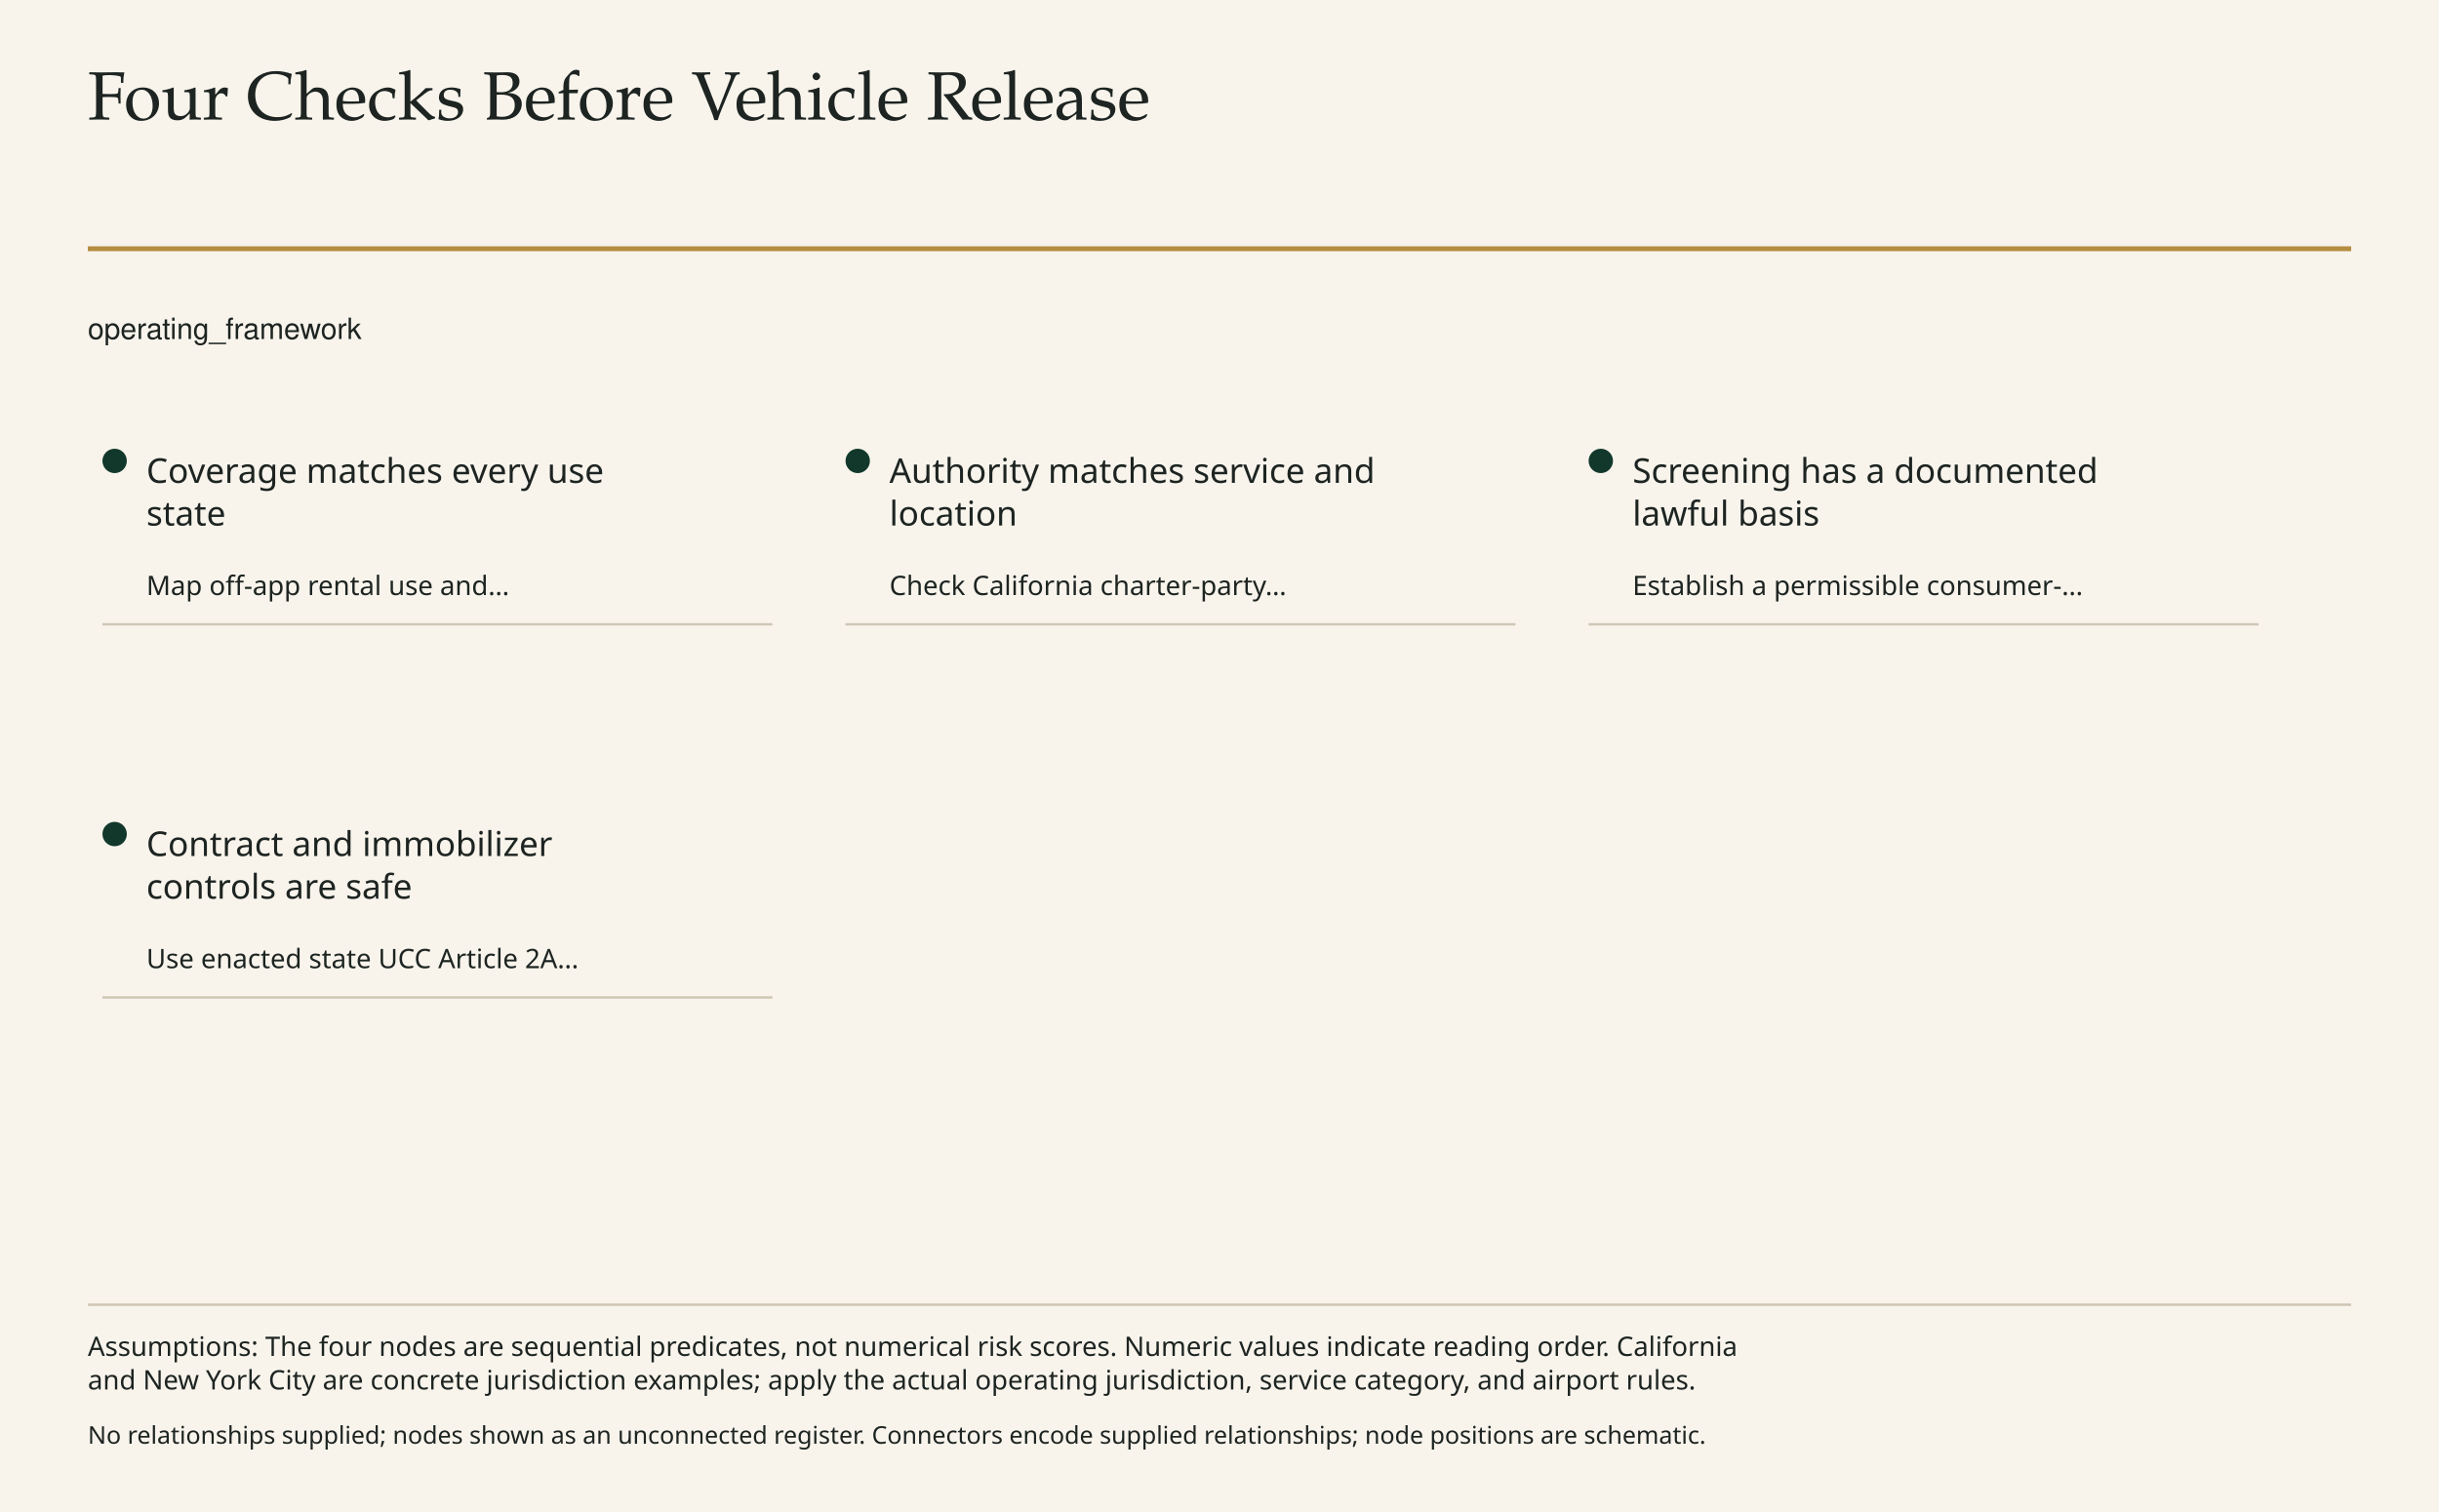
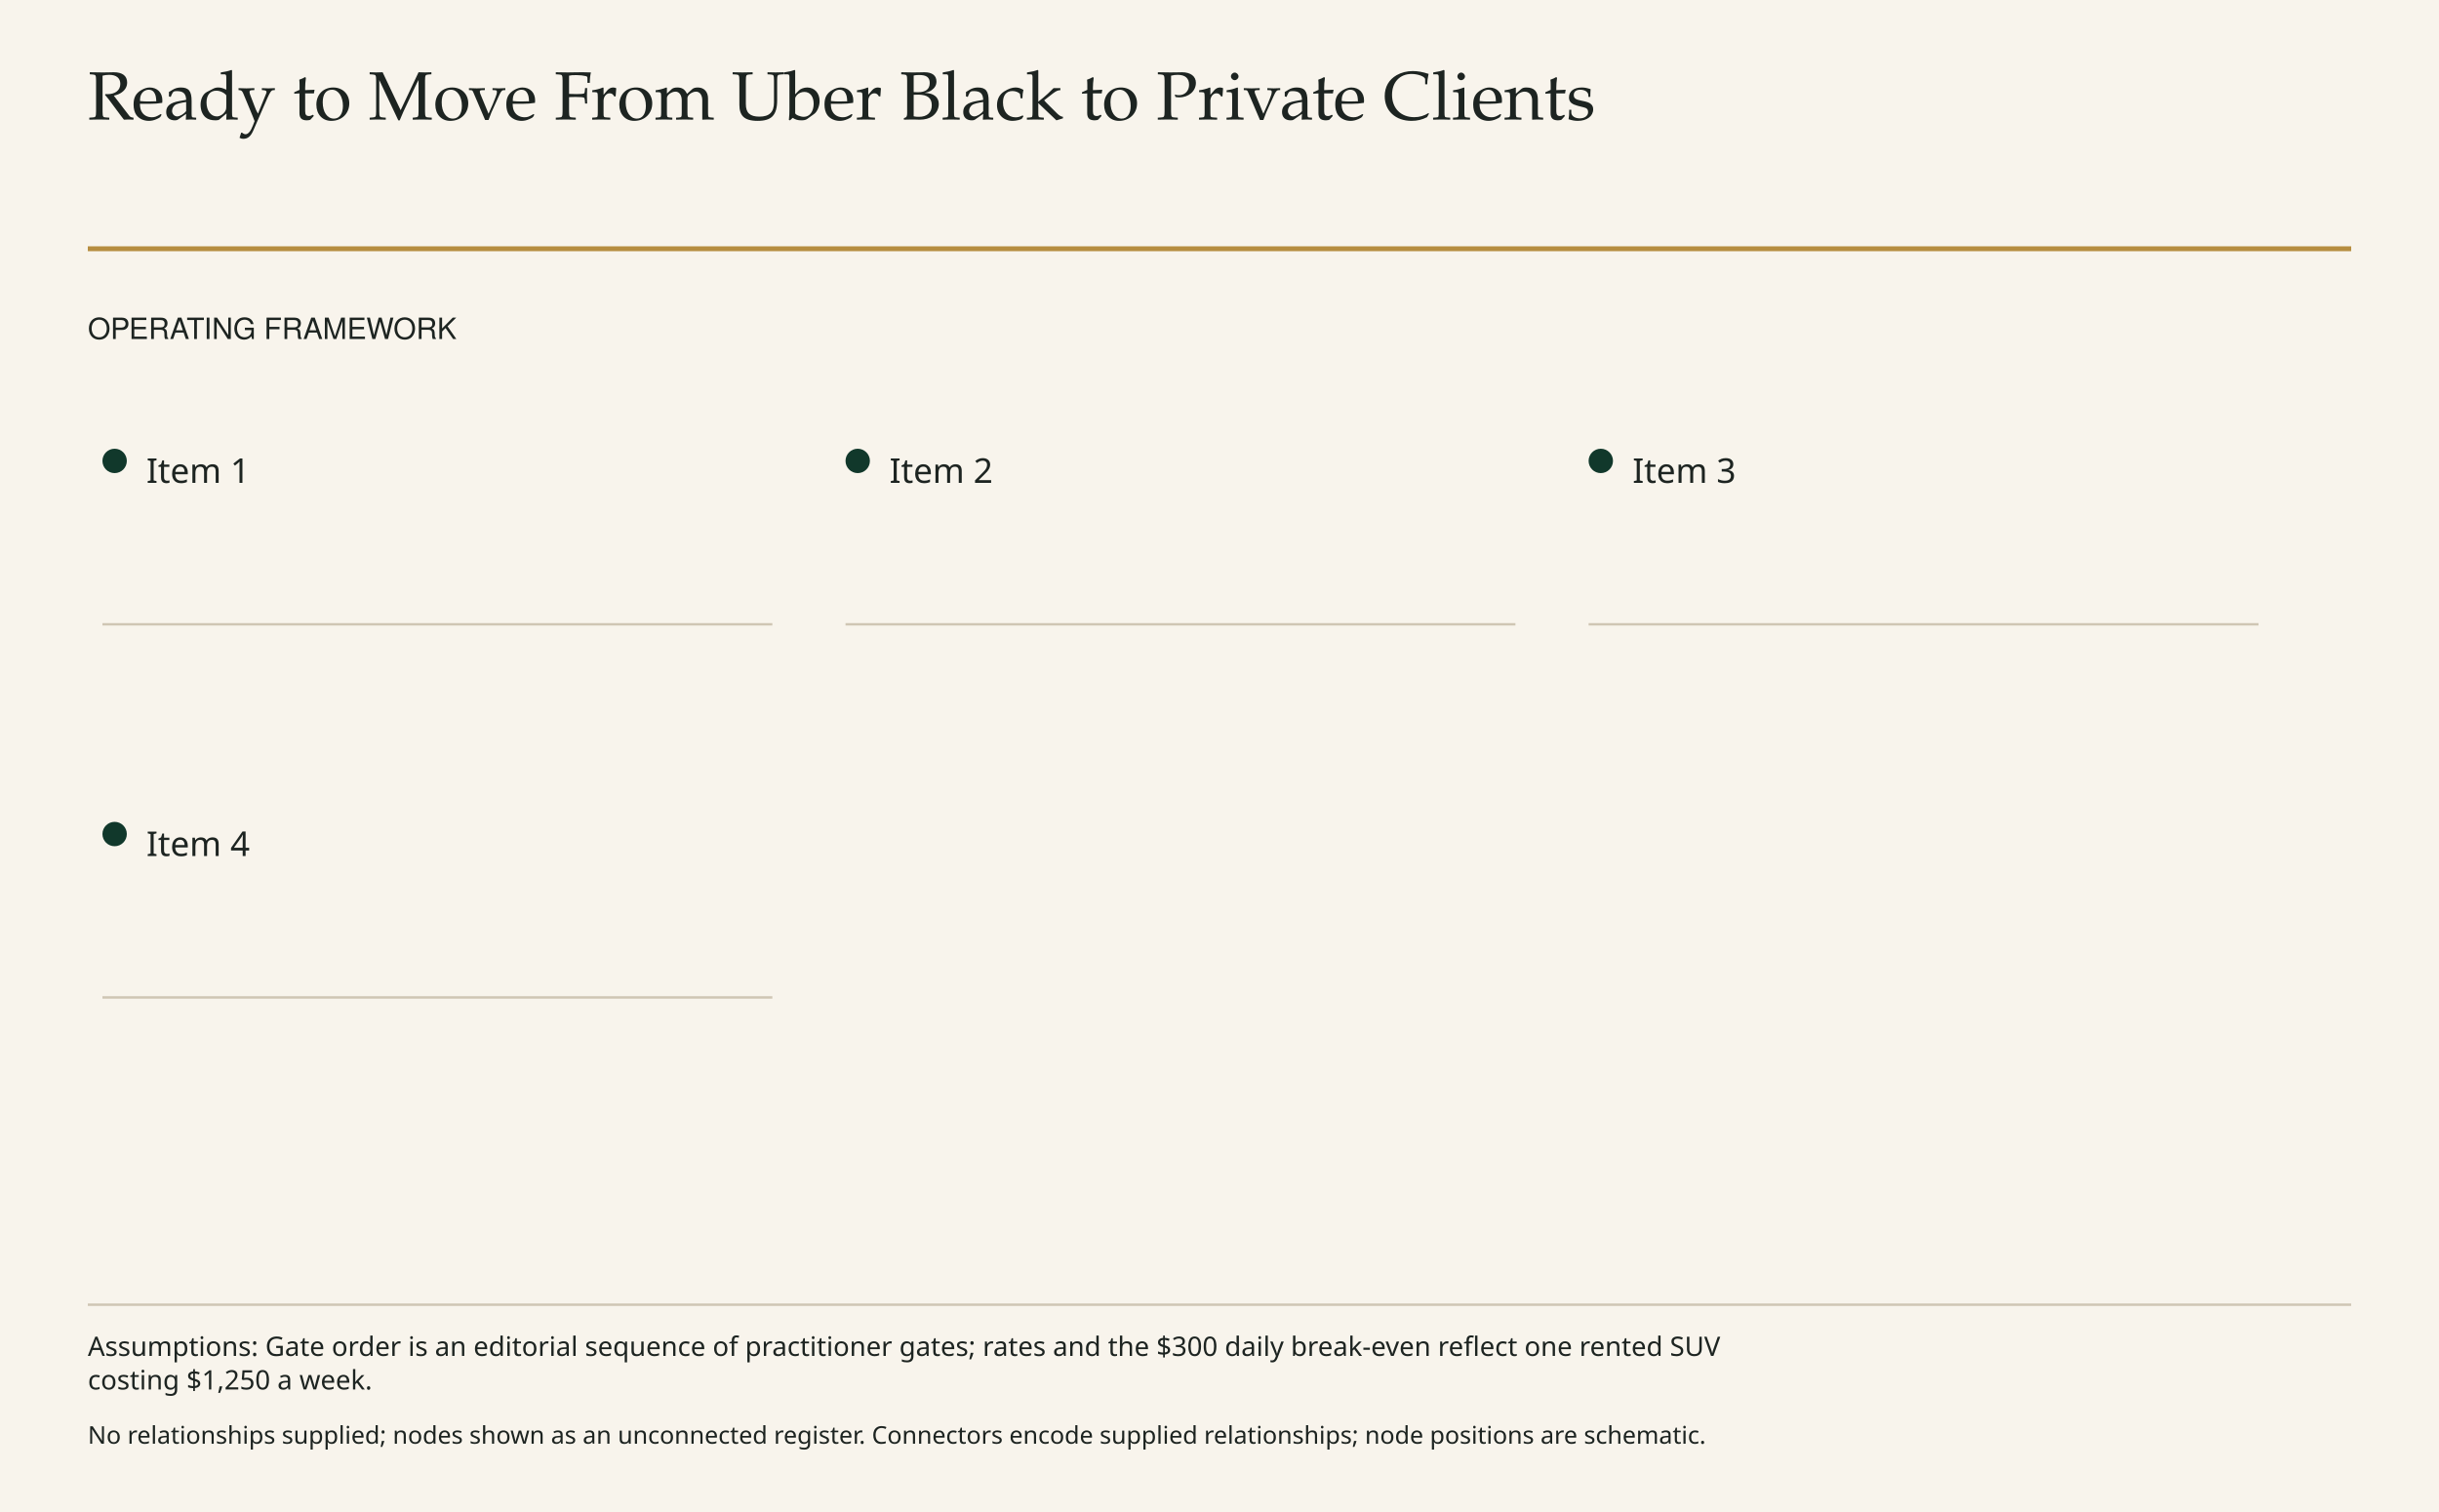
<svg xmlns="http://www.w3.org/2000/svg" viewBox="0 0 1000 620" role="img">
  <rect x="0" y="0" width="1000" height="620" fill="#F8F4EC" stroke="none" stroke-width="1" />
  <text x="36" y="49" font-family="Palatino, Georgia, serif" font-size="28" fill="#1D2421" text-anchor="start" style="font-variant-numeric:tabular-nums">
-     <tspan x="36" dy="0">Four Checks Before Vehicle Release</tspan>
+     <tspan x="36" dy="0">Ready to Move From Uber Black to Private Clients</tspan>
  </text>
  <line x1="36" y1="102" x2="964" y2="102" stroke="#B68D40" stroke-width="2" />
  <text x="36" y="139" font-family="Helvetica, sans-serif" font-size="12" fill="#1D2421" text-anchor="start" style="font-variant-numeric:tabular-nums">
-     <tspan x="36" dy="0">operating_framework</tspan>
+     <tspan x="36" dy="0">OPERATING FRAMEWORK</tspan>
  </text>
  <line x1="42.0" y1="256.0" x2="316.667" y2="256.0" stroke="#CFC6B4" stroke-width="1" />
  <circle cx="47.0" cy="189.0" r="5" fill="#11382B" stroke="none" stroke-width="1" />
  <text x="60.0" y="198.0" font-family="Optima, Calibri, sans-serif" font-size="14" fill="#1D2421" text-anchor="start" style="font-variant-numeric:tabular-nums">
-     <tspan x="60.0" dy="0">Coverage matches every use</tspan>
-     <tspan x="60.0" dy="17.5">state</tspan>
+     <tspan x="60.0" dy="0">Item 1</tspan>
  </text>
  <text x="60.0" y="244.0" font-family="Optima, Calibri, sans-serif" font-size="11" fill="#1D2421" text-anchor="start" style="font-variant-numeric:tabular-nums">
-     <tspan x="60.0" dy="0">Map off-app rental use and…</tspan>
+     <tspan x="60.0" dy="0" />
  </text>
  <line x1="346.667" y1="256.0" x2="621.333" y2="256.0" stroke="#CFC6B4" stroke-width="1" />
  <circle cx="351.667" cy="189.0" r="5" fill="#11382B" stroke="none" stroke-width="1" />
  <text x="364.667" y="198.0" font-family="Optima, Calibri, sans-serif" font-size="14" fill="#1D2421" text-anchor="start" style="font-variant-numeric:tabular-nums">
-     <tspan x="364.667" dy="0">Authority matches service and</tspan>
-     <tspan x="364.667" dy="17.5">location</tspan>
+     <tspan x="364.667" dy="0">Item 2</tspan>
  </text>
  <text x="364.667" y="244.0" font-family="Optima, Calibri, sans-serif" font-size="11" fill="#1D2421" text-anchor="start" style="font-variant-numeric:tabular-nums">
-     <tspan x="364.667" dy="0">Check California charter-party…</tspan>
+     <tspan x="364.667" dy="0" />
  </text>
  <line x1="651.333" y1="256.0" x2="926.0" y2="256.0" stroke="#CFC6B4" stroke-width="1" />
  <circle cx="656.333" cy="189.0" r="5" fill="#11382B" stroke="none" stroke-width="1" />
  <text x="669.333" y="198.0" font-family="Optima, Calibri, sans-serif" font-size="14" fill="#1D2421" text-anchor="start" style="font-variant-numeric:tabular-nums">
-     <tspan x="669.333" dy="0">Screening has a documented</tspan>
-     <tspan x="669.333" dy="17.5">lawful basis</tspan>
+     <tspan x="669.333" dy="0">Item 3</tspan>
  </text>
  <text x="669.333" y="244.0" font-family="Optima, Calibri, sans-serif" font-size="11" fill="#1D2421" text-anchor="start" style="font-variant-numeric:tabular-nums">
-     <tspan x="669.333" dy="0">Establish a permissible consumer-…</tspan>
+     <tspan x="669.333" dy="0" />
  </text>
  <line x1="42.0" y1="409.0" x2="316.667" y2="409.0" stroke="#CFC6B4" stroke-width="1" />
  <circle cx="47.0" cy="342.0" r="5" fill="#11382B" stroke="none" stroke-width="1" />
  <text x="60.0" y="351.0" font-family="Optima, Calibri, sans-serif" font-size="14" fill="#1D2421" text-anchor="start" style="font-variant-numeric:tabular-nums">
-     <tspan x="60.0" dy="0">Contract and immobilizer</tspan>
-     <tspan x="60.0" dy="17.5">controls are safe</tspan>
+     <tspan x="60.0" dy="0">Item 4</tspan>
  </text>
  <text x="60.0" y="397.0" font-family="Optima, Calibri, sans-serif" font-size="11" fill="#1D2421" text-anchor="start" style="font-variant-numeric:tabular-nums">
-     <tspan x="60.0" dy="0">Use enacted state UCC Article 2A…</tspan>
+     <tspan x="60.0" dy="0" />
  </text>
  <line x1="36" y1="535" x2="964" y2="535" stroke="#CFC6B4" stroke-width="1" />
  <text x="36" y="556" font-family="Optima, Calibri, sans-serif" font-size="11" fill="#1D2421" text-anchor="start" style="font-variant-numeric:tabular-nums">
-     <tspan x="36" dy="0">Assumptions: The four nodes are sequential predicates, not numerical risk scores. Numeric values indicate reading order. California</tspan>
-     <tspan x="36" dy="13.75">and New York City are concrete jurisdiction examples; apply the actual operating jurisdiction, service category, and airport rules.</tspan>
+     <tspan x="36" dy="0">Assumptions: Gate order is an editorial sequence of practitioner gates; rates and the $300 daily break-even reflect one rented SUV</tspan>
+     <tspan x="36" dy="13.75">costing $1,250 a week.</tspan>
  </text>
  <text x="36" y="592" font-family="Optima, Calibri, sans-serif" font-size="10" fill="#1D2421" text-anchor="start" style="font-variant-numeric:tabular-nums">
    <tspan x="36" dy="0">No relationships supplied; nodes shown as an unconnected register. Connectors encode supplied relationships; node positions are schematic.</tspan>
  </text>
</svg>
